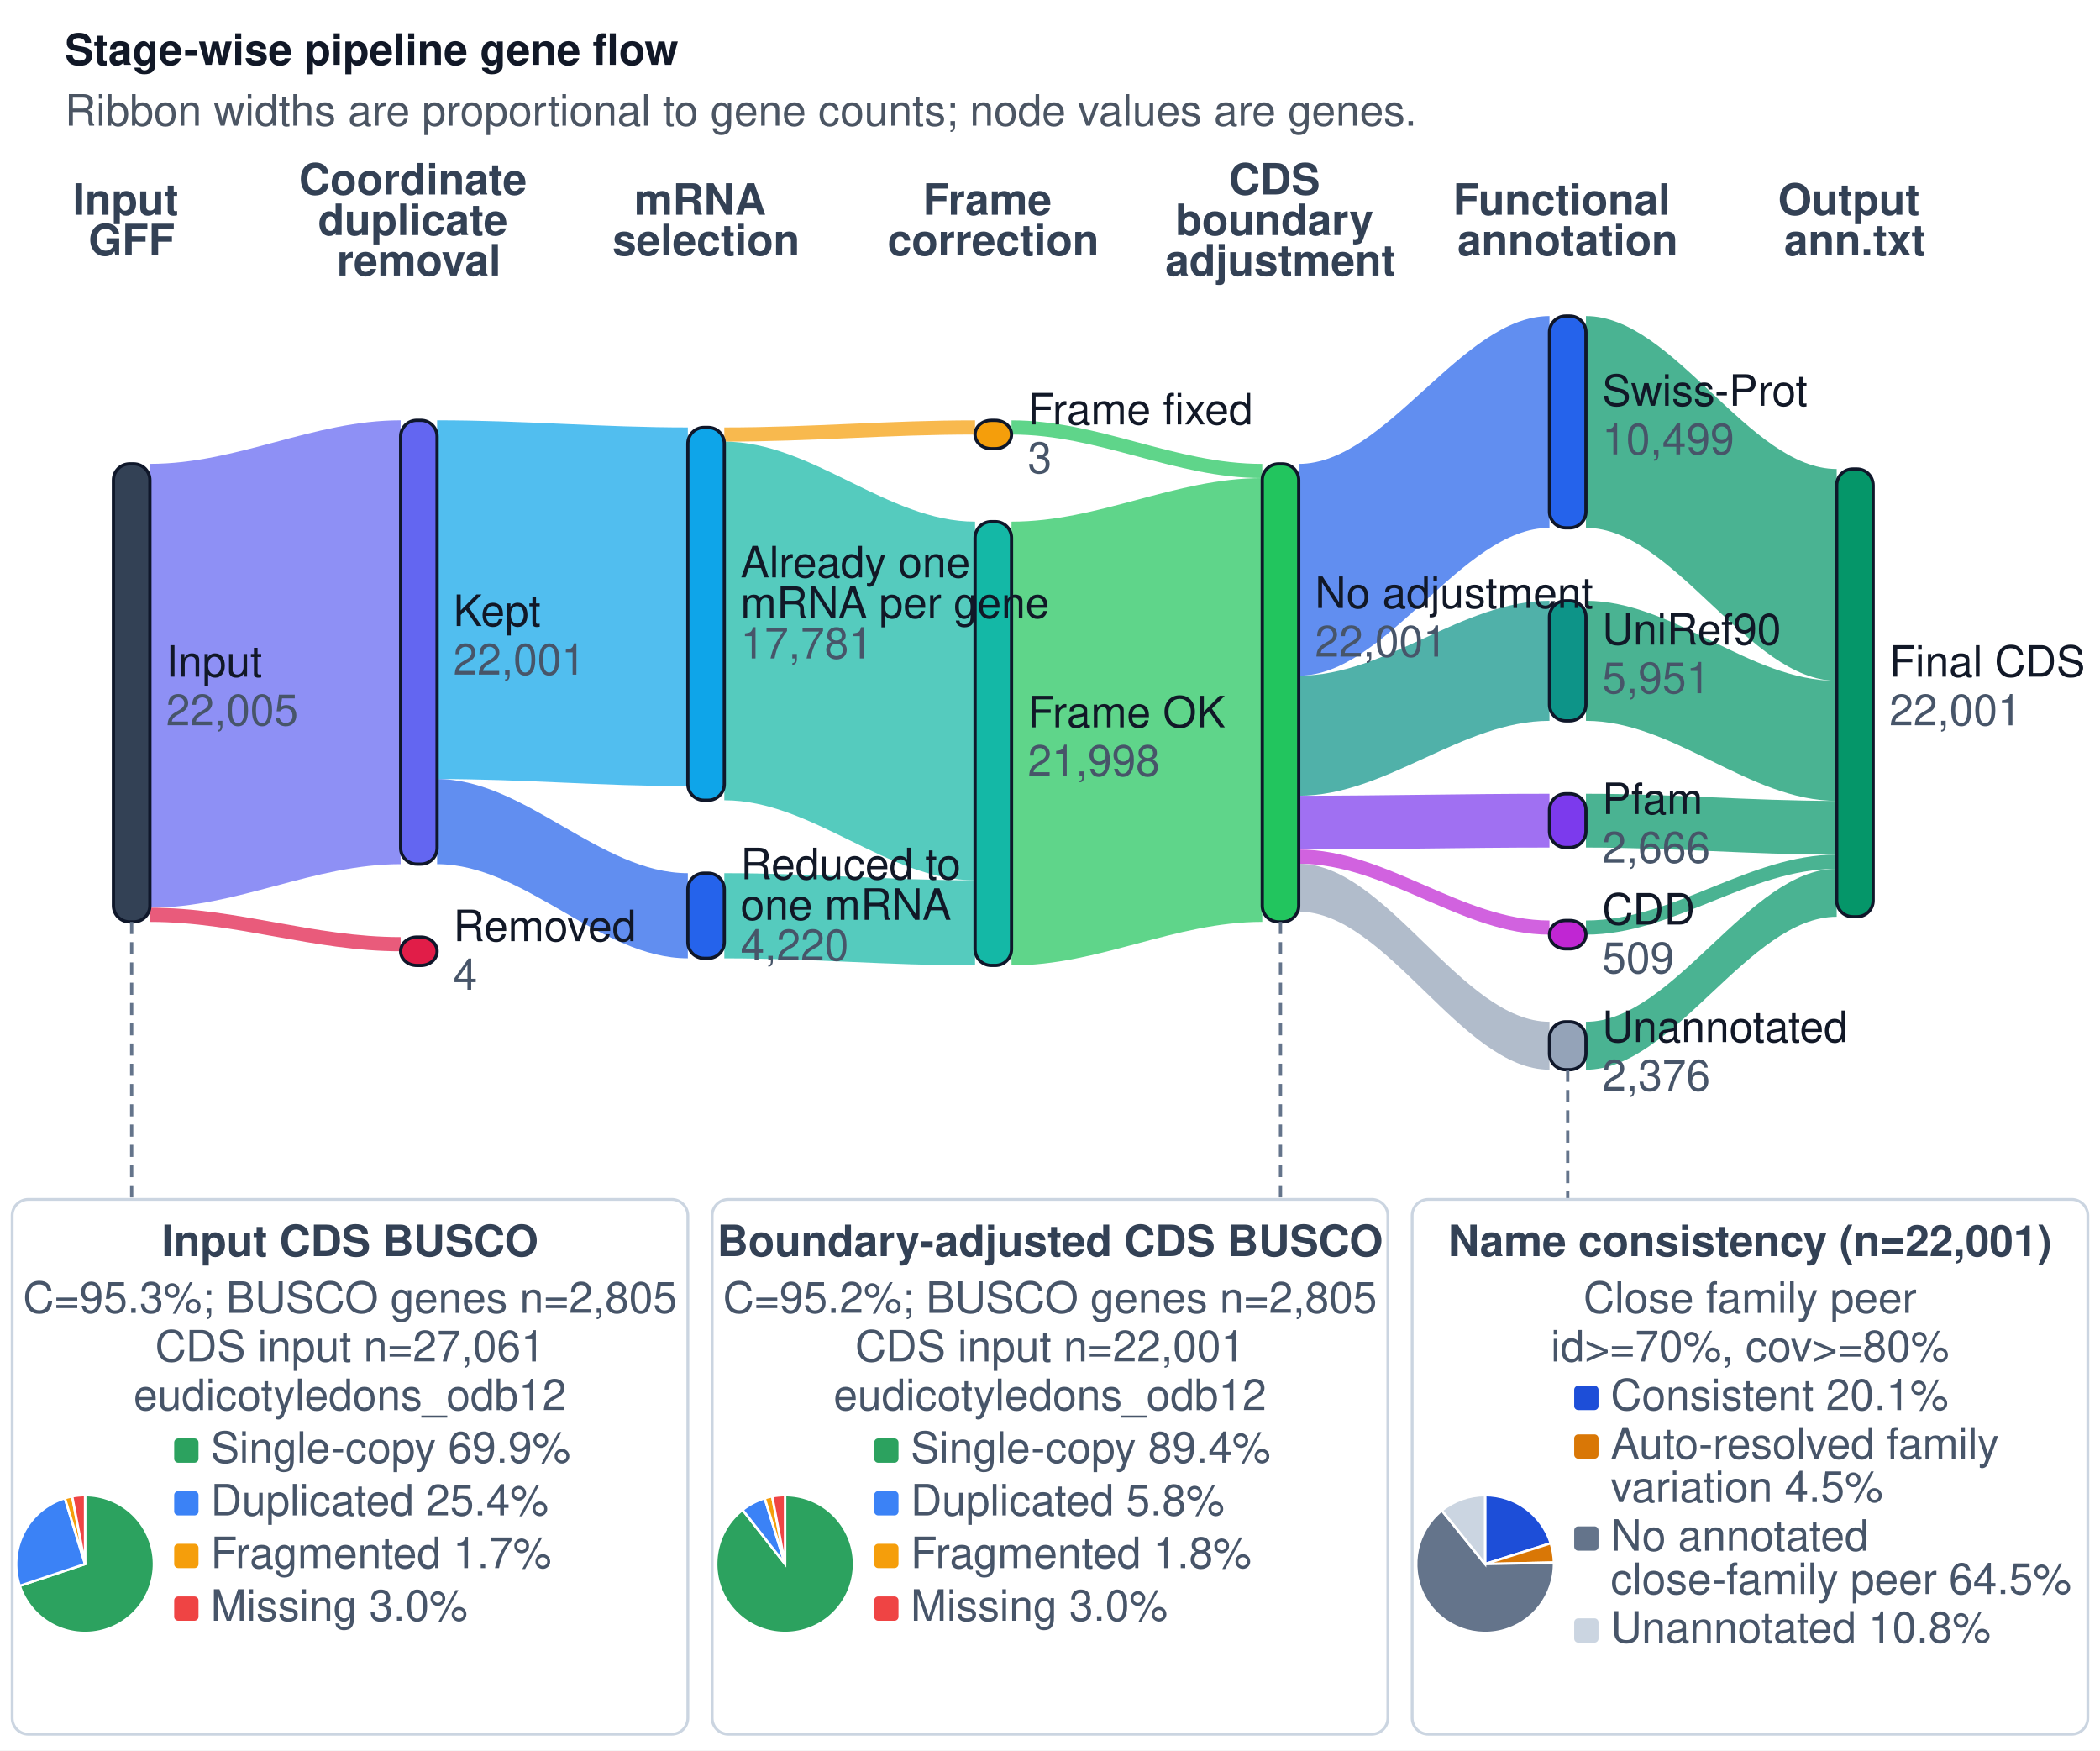
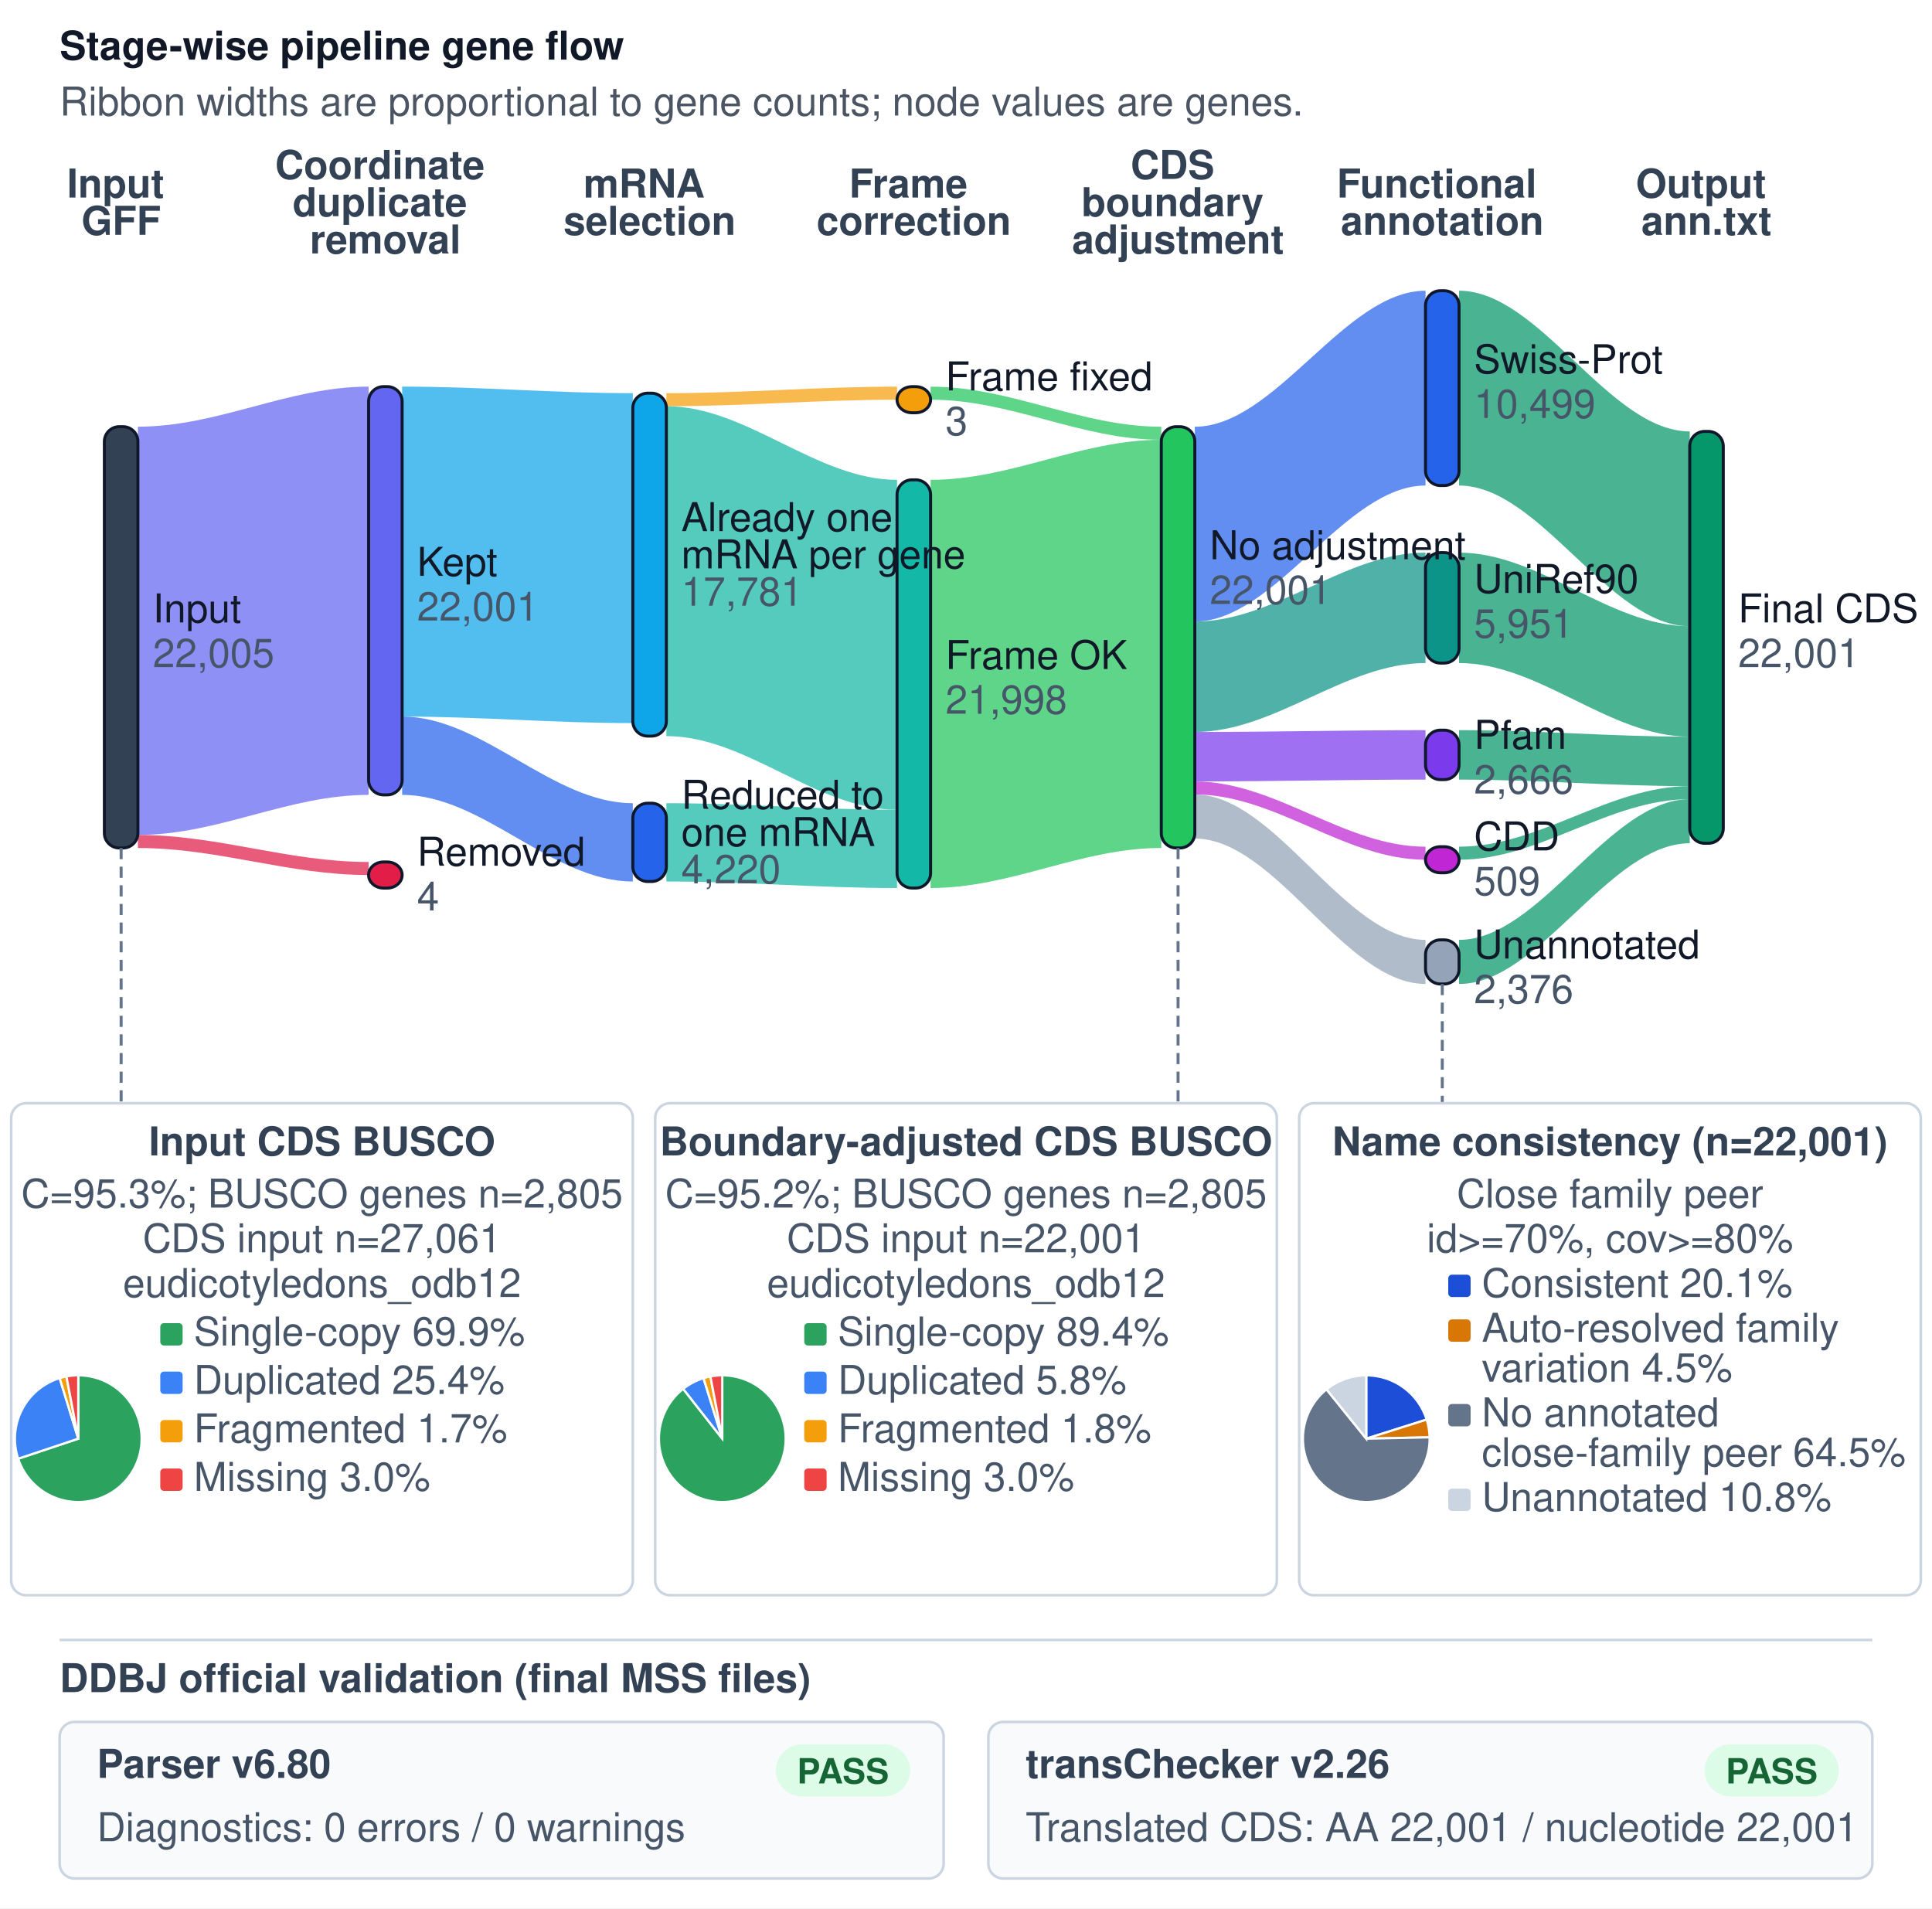
- <svg xmlns="http://www.w3.org/2000/svg" width="7.2in" height="6in" viewBox="0 0 518.40 432.00">
-   <style>text{font-family:Helvetica,Arial,sans-serif;font-size:8pt;fill:#111827} .title{font-weight:700} .subtitle{fill:#4b5563} .stage{font-weight:700;fill:#334155} .count{fill:#475569} .busco-title,.busco-label,.consistency-title,.summary-pie-title{font-weight:700;fill:#334155} .busco-legend,.busco-value,.consistency-note,.summary-pie-note,.summary-pie-legend{fill:#475569}</style>
+ <svg xmlns="http://www.w3.org/2000/svg" width="7.2in" height="7.111in" viewBox="0 0 518.40 512.00">
+   <style>text{font-family:Helvetica,Arial,sans-serif;font-size:8pt;fill:#111827} .title{font-weight:700} .subtitle{fill:#4b5563} .stage{font-weight:700;fill:#334155} .count{fill:#475569} .busco-title,.busco-label,.consistency-title,.summary-pie-title,.validation-title,.validation-tool{font-weight:700;fill:#334155} .busco-legend,.busco-value,.consistency-note,.summary-pie-note,.summary-pie-legend,.validation-detail{fill:#475569} .validation-status{font-size:7pt;font-weight:700}</style>
  <rect width="100%" height="100%" fill="white" />
  <text x="16" y="16" class="title">Stage-wise pipeline gene flow</text>
  <text x="16" y="31" class="subtitle">Ribbon widths are proportional to gene counts; node values are genes.</text>
  <text x="32.50" y="53.00" text-anchor="middle" class="stage">
    <tspan x="32.50" dy="0">Input</tspan>
    <tspan x="32.50" dy="10">GFF</tspan>
  </text>
  <text x="103.40" y="48.00" text-anchor="middle" class="stage">
    <tspan x="103.40" dy="0">Coordinate</tspan>
    <tspan x="103.40" dy="10">duplicate</tspan>
    <tspan x="103.40" dy="10">removal</tspan>
  </text>
  <text x="174.30" y="53.00" text-anchor="middle" class="stage">
    <tspan x="174.30" dy="0">mRNA</tspan>
    <tspan x="174.30" dy="10">selection</tspan>
  </text>
  <text x="245.20" y="53.00" text-anchor="middle" class="stage">
    <tspan x="245.20" dy="0">Frame</tspan>
    <tspan x="245.20" dy="10">correction</tspan>
  </text>
  <text x="316.10" y="48.00" text-anchor="middle" class="stage">
    <tspan x="316.10" dy="0">CDS</tspan>
    <tspan x="316.10" dy="10">boundary</tspan>
    <tspan x="316.10" dy="10">adjustment</tspan>
  </text>
  <text x="387.00" y="53.00" text-anchor="middle" class="stage">
    <tspan x="387.00" dy="0">Functional</tspan>
    <tspan x="387.00" dy="10">annotation</tspan>
  </text>
  <text x="457.90" y="53.00" text-anchor="middle" class="stage">
    <tspan x="457.90" dy="0">Output</tspan>
    <tspan x="457.90" dy="10">ann.txt</tspan>
  </text>
  <path d="M 37.00 114.48 C 58.66 114.48, 77.23 103.73, 98.90 103.73 L 98.90 213.27 C 77.23 213.27, 58.66 224.02, 37.00 224.02 Z" fill="#6366f1" fill-opacity="0.72" stroke="none" />
  <path d="M 37.00 224.02 C 58.66 224.02, 77.23 231.27, 98.90 231.27 L 98.90 234.77 C 77.23 234.77, 58.66 227.52, 37.00 227.52 Z" fill="#e11d48" fill-opacity="0.72" stroke="none" />
  <path d="M 107.90 103.73 C 129.56 103.73, 148.13 105.49, 169.80 105.49 L 169.80 194.01 C 148.13 194.01, 129.56 192.26, 107.90 192.26 Z" fill="#0ea5e9" fill-opacity="0.72" stroke="none" />
  <path d="M 107.90 192.26 C 129.56 192.26, 148.13 215.50, 169.80 215.50 L 169.80 236.51 C 148.13 236.51, 129.56 213.27, 107.90 213.27 Z" fill="#2563eb" fill-opacity="0.72" stroke="none" />
  <path d="M 178.80 105.49 C 200.46 105.49, 219.03 103.74, 240.70 103.74 L 240.70 107.24 C 219.03 107.24, 200.46 108.99, 178.80 108.99 Z" fill="#f59e0b" fill-opacity="0.72" stroke="none" />
  <path d="M 178.80 108.99 C 200.46 108.99, 219.03 128.74, 240.70 128.74 L 240.70 217.25 C 219.03 217.25, 200.46 197.50, 178.80 197.50 Z" fill="#14b8a6" fill-opacity="0.72" stroke="none" />
  <path d="M 178.80 215.50 C 200.46 215.50, 219.03 217.25, 240.70 217.25 L 240.70 238.26 C 219.03 238.26, 200.46 236.51, 178.80 236.51 Z" fill="#14b8a6" fill-opacity="0.72" stroke="none" />
  <path d="M 249.70 103.74 C 271.37 103.74, 289.93 114.49, 311.60 114.49 L 311.60 117.99 C 289.93 117.99, 271.37 107.24, 249.70 107.24 Z" fill="#22c55e" fill-opacity="0.72" stroke="none" />
  <path d="M 249.70 128.74 C 271.37 128.74, 289.93 117.99, 311.60 117.99 L 311.60 227.51 C 289.93 227.51, 271.37 238.26, 249.70 238.26 Z" fill="#22c55e" fill-opacity="0.72" stroke="none" />
  <path d="M 320.60 114.49 C 342.26 114.49, 360.83 78.00, 382.50 78.00 L 382.50 130.27 C 360.83 130.27, 342.26 166.76, 320.60 166.76 Z" fill="#2563eb" fill-opacity="0.72" stroke="none" />
  <path d="M 320.60 166.76 C 342.26 166.76, 360.83 148.27, 382.50 148.27 L 382.50 177.90 C 360.83 177.90, 342.26 196.39, 320.60 196.39 Z" fill="#0d9488" fill-opacity="0.72" stroke="none" />
  <path d="M 320.60 196.39 C 342.26 196.39, 360.83 195.90, 382.50 195.90 L 382.50 209.17 C 360.83 209.17, 342.26 209.66, 320.60 209.66 Z" fill="#7c3aed" fill-opacity="0.72" stroke="none" />
  <path d="M 320.60 209.66 C 342.26 209.66, 360.83 227.17, 382.50 227.17 L 382.50 230.67 C 360.83 230.67, 342.26 213.16, 320.60 213.16 Z" fill="#c026d3" fill-opacity="0.72" stroke="none" />
  <path d="M 320.60 213.16 C 342.26 213.16, 360.83 252.17, 382.50 252.17 L 382.50 264.00 C 360.83 264.00, 342.26 224.99, 320.60 224.99 Z" fill="#94a3b8" fill-opacity="0.72" stroke="none" />
  <path d="M 391.50 78.00 C 413.16 78.00, 431.73 115.75, 453.40 115.75 L 453.40 168.02 C 431.73 168.02, 413.16 130.27, 391.50 130.27 Z" fill="#059669" fill-opacity="0.72" stroke="none" />
  <path d="M 391.50 148.27 C 413.16 148.27, 431.73 168.02, 453.40 168.02 L 453.40 197.65 C 431.73 197.65, 413.16 177.90, 391.50 177.90 Z" fill="#059669" fill-opacity="0.72" stroke="none" />
  <path d="M 391.50 195.90 C 413.16 195.90, 431.73 197.65, 453.40 197.65 L 453.40 210.92 C 431.73 210.92, 413.16 209.17, 391.50 209.17 Z" fill="#059669" fill-opacity="0.72" stroke="none" />
  <path d="M 391.50 227.17 C 413.16 227.17, 431.73 210.92, 453.40 210.92 L 453.40 214.42 C 431.73 214.42, 413.16 230.67, 391.50 230.67 Z" fill="#059669" fill-opacity="0.72" stroke="none" />
  <path d="M 391.50 252.17 C 413.16 252.17, 431.73 214.42, 453.40 214.42 L 453.40 226.25 C 431.73 226.25, 413.16 264.00, 391.50 264.00 Z" fill="#059669" fill-opacity="0.72" stroke="none" />
  <rect x="28.00" y="114.48" width="9.00" height="113.03" rx="4" fill="#334155" stroke="#0f172a" stroke-width="0.8" />
  <rect x="98.90" y="103.73" width="9.00" height="109.53" rx="4" fill="#6366f1" stroke="#0f172a" stroke-width="0.8" />
  <rect x="98.90" y="231.27" width="9.00" height="7.00" rx="4" fill="#e11d48" stroke="#0f172a" stroke-width="0.8" />
  <rect x="169.80" y="105.49" width="9.00" height="92.01" rx="4" fill="#0ea5e9" stroke="#0f172a" stroke-width="0.8" />
  <rect x="169.80" y="215.50" width="9.00" height="21.01" rx="4" fill="#2563eb" stroke="#0f172a" stroke-width="0.8" />
  <rect x="240.70" y="103.74" width="9.00" height="7.00" rx="4" fill="#f59e0b" stroke="#0f172a" stroke-width="0.8" />
  <rect x="240.70" y="128.74" width="9.00" height="109.52" rx="4" fill="#14b8a6" stroke="#0f172a" stroke-width="0.8" />
  <rect x="311.60" y="114.49" width="9.00" height="113.02" rx="4" fill="#22c55e" stroke="#0f172a" stroke-width="0.8" />
  <rect x="382.50" y="78.00" width="9.00" height="52.27" rx="4" fill="#2563eb" stroke="#0f172a" stroke-width="0.8" />
  <rect x="382.50" y="148.27" width="9.00" height="29.63" rx="4" fill="#0d9488" stroke="#0f172a" stroke-width="0.8" />
  <rect x="382.50" y="195.90" width="9.00" height="13.27" rx="4" fill="#7c3aed" stroke="#0f172a" stroke-width="0.8" />
  <rect x="382.50" y="227.17" width="9.00" height="7.00" rx="4" fill="#c026d3" stroke="#0f172a" stroke-width="0.8" />
  <rect x="382.50" y="252.17" width="9.00" height="11.83" rx="4" fill="#94a3b8" stroke="#0f172a" stroke-width="0.8" />
  <rect x="453.40" y="115.75" width="9.00" height="110.50" rx="4" fill="#059669" stroke="#0f172a" stroke-width="0.8" />
  <text x="41.00" y="167.00" text-anchor="start" class="label">
    <tspan x="41.00" dy="0">Input</tspan>
  </text>
  <text x="41.00" y="179.00" text-anchor="start" class="count">22,005</text>
  <text x="111.90" y="154.50" text-anchor="start" class="label">
    <tspan x="111.90" dy="0">Kept</tspan>
  </text>
  <text x="111.90" y="166.50" text-anchor="start" class="count">22,001</text>
  <text x="111.90" y="232.27" text-anchor="start" class="label">
    <tspan x="111.90" dy="0">Removed</tspan>
  </text>
  <text x="111.90" y="244.27" text-anchor="start" class="count">4</text>
  <text x="182.80" y="142.50" text-anchor="start" class="label">
    <tspan x="182.80" dy="0">Already one</tspan>
    <tspan x="182.80" dy="10">mRNA per gene</tspan>
  </text>
  <text x="182.80" y="162.50" text-anchor="start" class="count">17,781</text>
  <text x="182.80" y="217.00" text-anchor="start" class="label">
    <tspan x="182.80" dy="0">Reduced to</tspan>
    <tspan x="182.80" dy="10">one mRNA</tspan>
  </text>
  <text x="182.80" y="237.00" text-anchor="start" class="count">4,220</text>
  <text x="253.70" y="104.74" text-anchor="start" class="label">
    <tspan x="253.70" dy="0">Frame fixed</tspan>
  </text>
  <text x="253.70" y="116.74" text-anchor="start" class="count">3</text>
  <text x="253.70" y="179.50" text-anchor="start" class="label">
    <tspan x="253.70" dy="0">Frame OK</tspan>
  </text>
  <text x="253.70" y="191.50" text-anchor="start" class="count">21,998</text>
  <text x="324.60" y="150.05" text-anchor="start" class="label">
    <tspan x="324.60" dy="0">No adjustment</tspan>
  </text>
  <text x="324.60" y="162.05" text-anchor="start" class="count">22,001</text>
  <text x="395.50" y="100.14" text-anchor="start" class="label">
    <tspan x="395.50" dy="0">Swiss-Prot</tspan>
  </text>
  <text x="395.50" y="112.14" text-anchor="start" class="count">10,499</text>
  <text x="395.50" y="159.08" text-anchor="start" class="label">
    <tspan x="395.50" dy="0">UniRef90</tspan>
  </text>
  <text x="395.50" y="171.08" text-anchor="start" class="count">5,951</text>
  <text x="395.50" y="200.90" text-anchor="start" class="label">
    <tspan x="395.50" dy="0">Pfam</tspan>
  </text>
  <text x="395.50" y="212.90" text-anchor="start" class="count">2,666</text>
  <text x="395.50" y="228.17" text-anchor="start" class="label">
    <tspan x="395.50" dy="0">CDD</tspan>
  </text>
  <text x="395.50" y="240.17" text-anchor="start" class="count">509</text>
  <text x="395.50" y="257.17" text-anchor="start" class="label">
    <tspan x="395.50" dy="0">Unannotated</tspan>
  </text>
  <text x="395.50" y="269.17" text-anchor="start" class="count">2,376</text>
  <text x="466.40" y="167.00" text-anchor="start" class="label">
    <tspan x="466.40" dy="0">Final CDS</tspan>
  </text>
  <text x="466.40" y="179.00" text-anchor="start" class="count">22,001</text>
  <line x1="32.50" y1="227.52" x2="32.50" y2="296.00" stroke="#64748b" stroke-width="0.8" stroke-dasharray="3 2" />
  <line x1="316.10" y1="227.51" x2="316.10" y2="296.00" stroke="#64748b" stroke-width="0.8" stroke-dasharray="3 2" />
  <line x1="387.00" y1="264.00" x2="387.00" y2="296.00" stroke="#64748b" stroke-width="0.8" stroke-dasharray="3 2" />
  <rect x="3.00" y="296.00" width="166.80" height="132.00" rx="4" fill="none" stroke="#cbd5e1" stroke-width="0.7" />
  <rect x="175.80" y="296.00" width="166.80" height="132.00" rx="4" fill="none" stroke="#cbd5e1" stroke-width="0.7" />
  <rect x="348.60" y="296.00" width="166.80" height="132.00" rx="4" fill="none" stroke="#cbd5e1" stroke-width="0.7" />
  <text x="86.40" y="310.00" text-anchor="middle" class="summary-pie-title">Input CDS BUSCO</text>
  <text x="86.40" y="324.00" text-anchor="middle" class="summary-pie-note">C=95.3%; BUSCO genes n=2,805</text>
  <text x="86.40" y="336.00" text-anchor="middle" class="summary-pie-note">CDS input n=27,061</text>
  <text x="86.40" y="348.00" text-anchor="middle" class="summary-pie-note">eudicotyledons_odb12</text>
  <path d="M 21.00 386.00 L 21.00 369.00 A 17.00 17.00 0 1 1 4.87 391.38 Z" fill="#2ca25f" stroke="white" stroke-width="0.6" />
  <path d="M 21.00 386.00 L 4.87 391.38 A 17.00 17.00 0 0 1 16.01 369.75 Z" fill="#3b82f6" stroke="white" stroke-width="0.6" />
  <path d="M 21.00 386.00 L 16.01 369.75 A 17.00 17.00 0 0 1 17.82 369.30 Z" fill="#f59e0b" stroke="white" stroke-width="0.6" />
  <path d="M 21.00 386.00 L 17.82 369.30 A 17.00 17.00 0 0 1 21.00 369.00 Z" fill="#ef4444" stroke="white" stroke-width="0.6" />
  <rect x="43.00" y="355.00" width="6" height="6" rx="1" fill="#2ca25f" />
  <text x="52.00" y="361.00" class="summary-pie-legend">Single-copy 69.9%</text>
  <rect x="43.00" y="368.00" width="6" height="6" rx="1" fill="#3b82f6" />
  <text x="52.00" y="374.00" class="summary-pie-legend">Duplicated 25.4%</text>
  <rect x="43.00" y="381.00" width="6" height="6" rx="1" fill="#f59e0b" />
  <text x="52.00" y="387.00" class="summary-pie-legend">Fragmented 1.7%</text>
  <rect x="43.00" y="394.00" width="6" height="6" rx="1" fill="#ef4444" />
  <text x="52.00" y="400.00" class="summary-pie-legend">Missing 3.0%</text>
  <text x="259.20" y="310.00" text-anchor="middle" class="summary-pie-title">Boundary-adjusted CDS BUSCO</text>
  <text x="259.20" y="324.00" text-anchor="middle" class="summary-pie-note">C=95.2%; BUSCO genes n=2,805</text>
  <text x="259.20" y="336.00" text-anchor="middle" class="summary-pie-note">CDS input n=22,001</text>
  <text x="259.20" y="348.00" text-anchor="middle" class="summary-pie-note">eudicotyledons_odb12</text>
  <path d="M 193.80 386.00 L 193.80 369.00 A 17.00 17.00 0 1 1 183.31 372.63 Z" fill="#2ca25f" stroke="white" stroke-width="0.6" />
  <path d="M 193.80 386.00 L 183.31 372.63 A 17.00 17.00 0 0 1 188.77 369.76 Z" fill="#3b82f6" stroke="white" stroke-width="0.6" />
  <path d="M 193.80 386.00 L 188.77 369.76 A 17.00 17.00 0 0 1 190.62 369.30 Z" fill="#f59e0b" stroke="white" stroke-width="0.6" />
  <path d="M 193.80 386.00 L 190.62 369.30 A 17.00 17.00 0 0 1 193.80 369.00 Z" fill="#ef4444" stroke="white" stroke-width="0.6" />
  <rect x="215.80" y="355.00" width="6" height="6" rx="1" fill="#2ca25f" />
  <text x="224.80" y="361.00" class="summary-pie-legend">Single-copy 89.4%</text>
  <rect x="215.80" y="368.00" width="6" height="6" rx="1" fill="#3b82f6" />
  <text x="224.80" y="374.00" class="summary-pie-legend">Duplicated 5.8%</text>
  <rect x="215.80" y="381.00" width="6" height="6" rx="1" fill="#f59e0b" />
  <text x="224.80" y="387.00" class="summary-pie-legend">Fragmented 1.8%</text>
  <rect x="215.80" y="394.00" width="6" height="6" rx="1" fill="#ef4444" />
  <text x="224.80" y="400.00" class="summary-pie-legend">Missing 3.0%</text>
  <text x="432.00" y="310.00" text-anchor="middle" class="summary-pie-title">Name consistency (n=22,001)</text>
  <text x="432.00" y="324.00" text-anchor="middle" class="summary-pie-note">Close family peer</text>
  <text x="432.00" y="336.00" text-anchor="middle" class="summary-pie-note">id&gt;=70%, cov&gt;=80%</text>
  <path d="M 366.60 386.00 L 366.60 369.00 A 17.00 17.00 0 0 1 382.81 380.87 Z" fill="#1d4ed8" stroke="white" stroke-width="0.6" />
  <path d="M 366.60 386.00 L 382.81 380.87 A 17.00 17.00 0 0 1 383.60 385.63 Z" fill="#d97706" stroke="white" stroke-width="0.6" />
  <path d="M 366.60 386.00 L 383.60 385.63 A 17.00 17.00 0 1 1 355.93 372.77 Z" fill="#64748b" stroke="white" stroke-width="0.6" />
  <path d="M 366.60 386.00 L 355.93 372.77 A 17.00 17.00 0 0 1 366.60 369.00 Z" fill="#cbd5e1" stroke="white" stroke-width="0.6" />
  <rect x="388.60" y="342.00" width="6" height="6" rx="1" fill="#1d4ed8" />
  <text x="397.60" y="348.00" text-anchor="start" class="summary-pie-legend">
    <tspan x="397.60" dy="0">Consistent 20.1%</tspan>
  </text>
  <rect x="388.60" y="354.00" width="6" height="6" rx="1" fill="#d97706" />
  <text x="397.60" y="360.00" text-anchor="start" class="summary-pie-legend">
    <tspan x="397.60" dy="0">Auto-resolved family</tspan>
    <tspan x="397.60" dy="10.7">variation 4.5%</tspan>
  </text>
  <rect x="388.60" y="376.70" width="6" height="6" rx="1" fill="#64748b" />
  <text x="397.60" y="382.70" text-anchor="start" class="summary-pie-legend">
    <tspan x="397.60" dy="0">No annotated</tspan>
    <tspan x="397.60" dy="10.7">close-family peer 64.5%</tspan>
  </text>
  <rect x="388.60" y="399.40" width="6" height="6" rx="1" fill="#cbd5e1" />
  <text x="397.60" y="405.40" text-anchor="start" class="summary-pie-legend">
    <tspan x="397.60" dy="0">Unannotated 10.8%</tspan>
  </text>
+   <line x1="16" y1="440.00" x2="502.40" y2="440.00" stroke="#cbd5e1" stroke-width="0.7" />
+   <text x="16" y="454.00" class="validation-title">DDBJ official validation (final MSS files)</text>
+   <rect x="16.00" y="462.00" width="237.20" height="42.00" rx="4" fill="#f8fafc" stroke="#cbd5e1" stroke-width="0.7" />
+   <text x="26.00" y="477.00" class="validation-tool">Parser v6.80</text>
+   <rect x="208.20" y="468.00" width="36.00" height="14" rx="7" fill="#dcfce7" />
+   <text x="226.20" y="478.50" text-anchor="middle" class="validation-status" style="fill:#166534">PASS</text>
+   <text x="26.00" y="494.00" class="validation-detail">Diagnostics: 0 errors / 0 warnings</text>
+   <rect x="265.20" y="462.00" width="237.20" height="42.00" rx="4" fill="#f8fafc" stroke="#cbd5e1" stroke-width="0.7" />
+   <text x="275.20" y="477.00" class="validation-tool">transChecker v2.26</text>
+   <rect x="457.40" y="468.00" width="36.00" height="14" rx="7" fill="#dcfce7" />
+   <text x="475.40" y="478.50" text-anchor="middle" class="validation-status" style="fill:#166534">PASS</text>
+   <text x="275.20" y="494.00" class="validation-detail">Translated CDS: AA 22,001 / nucleotide 22,001</text>
</svg>
